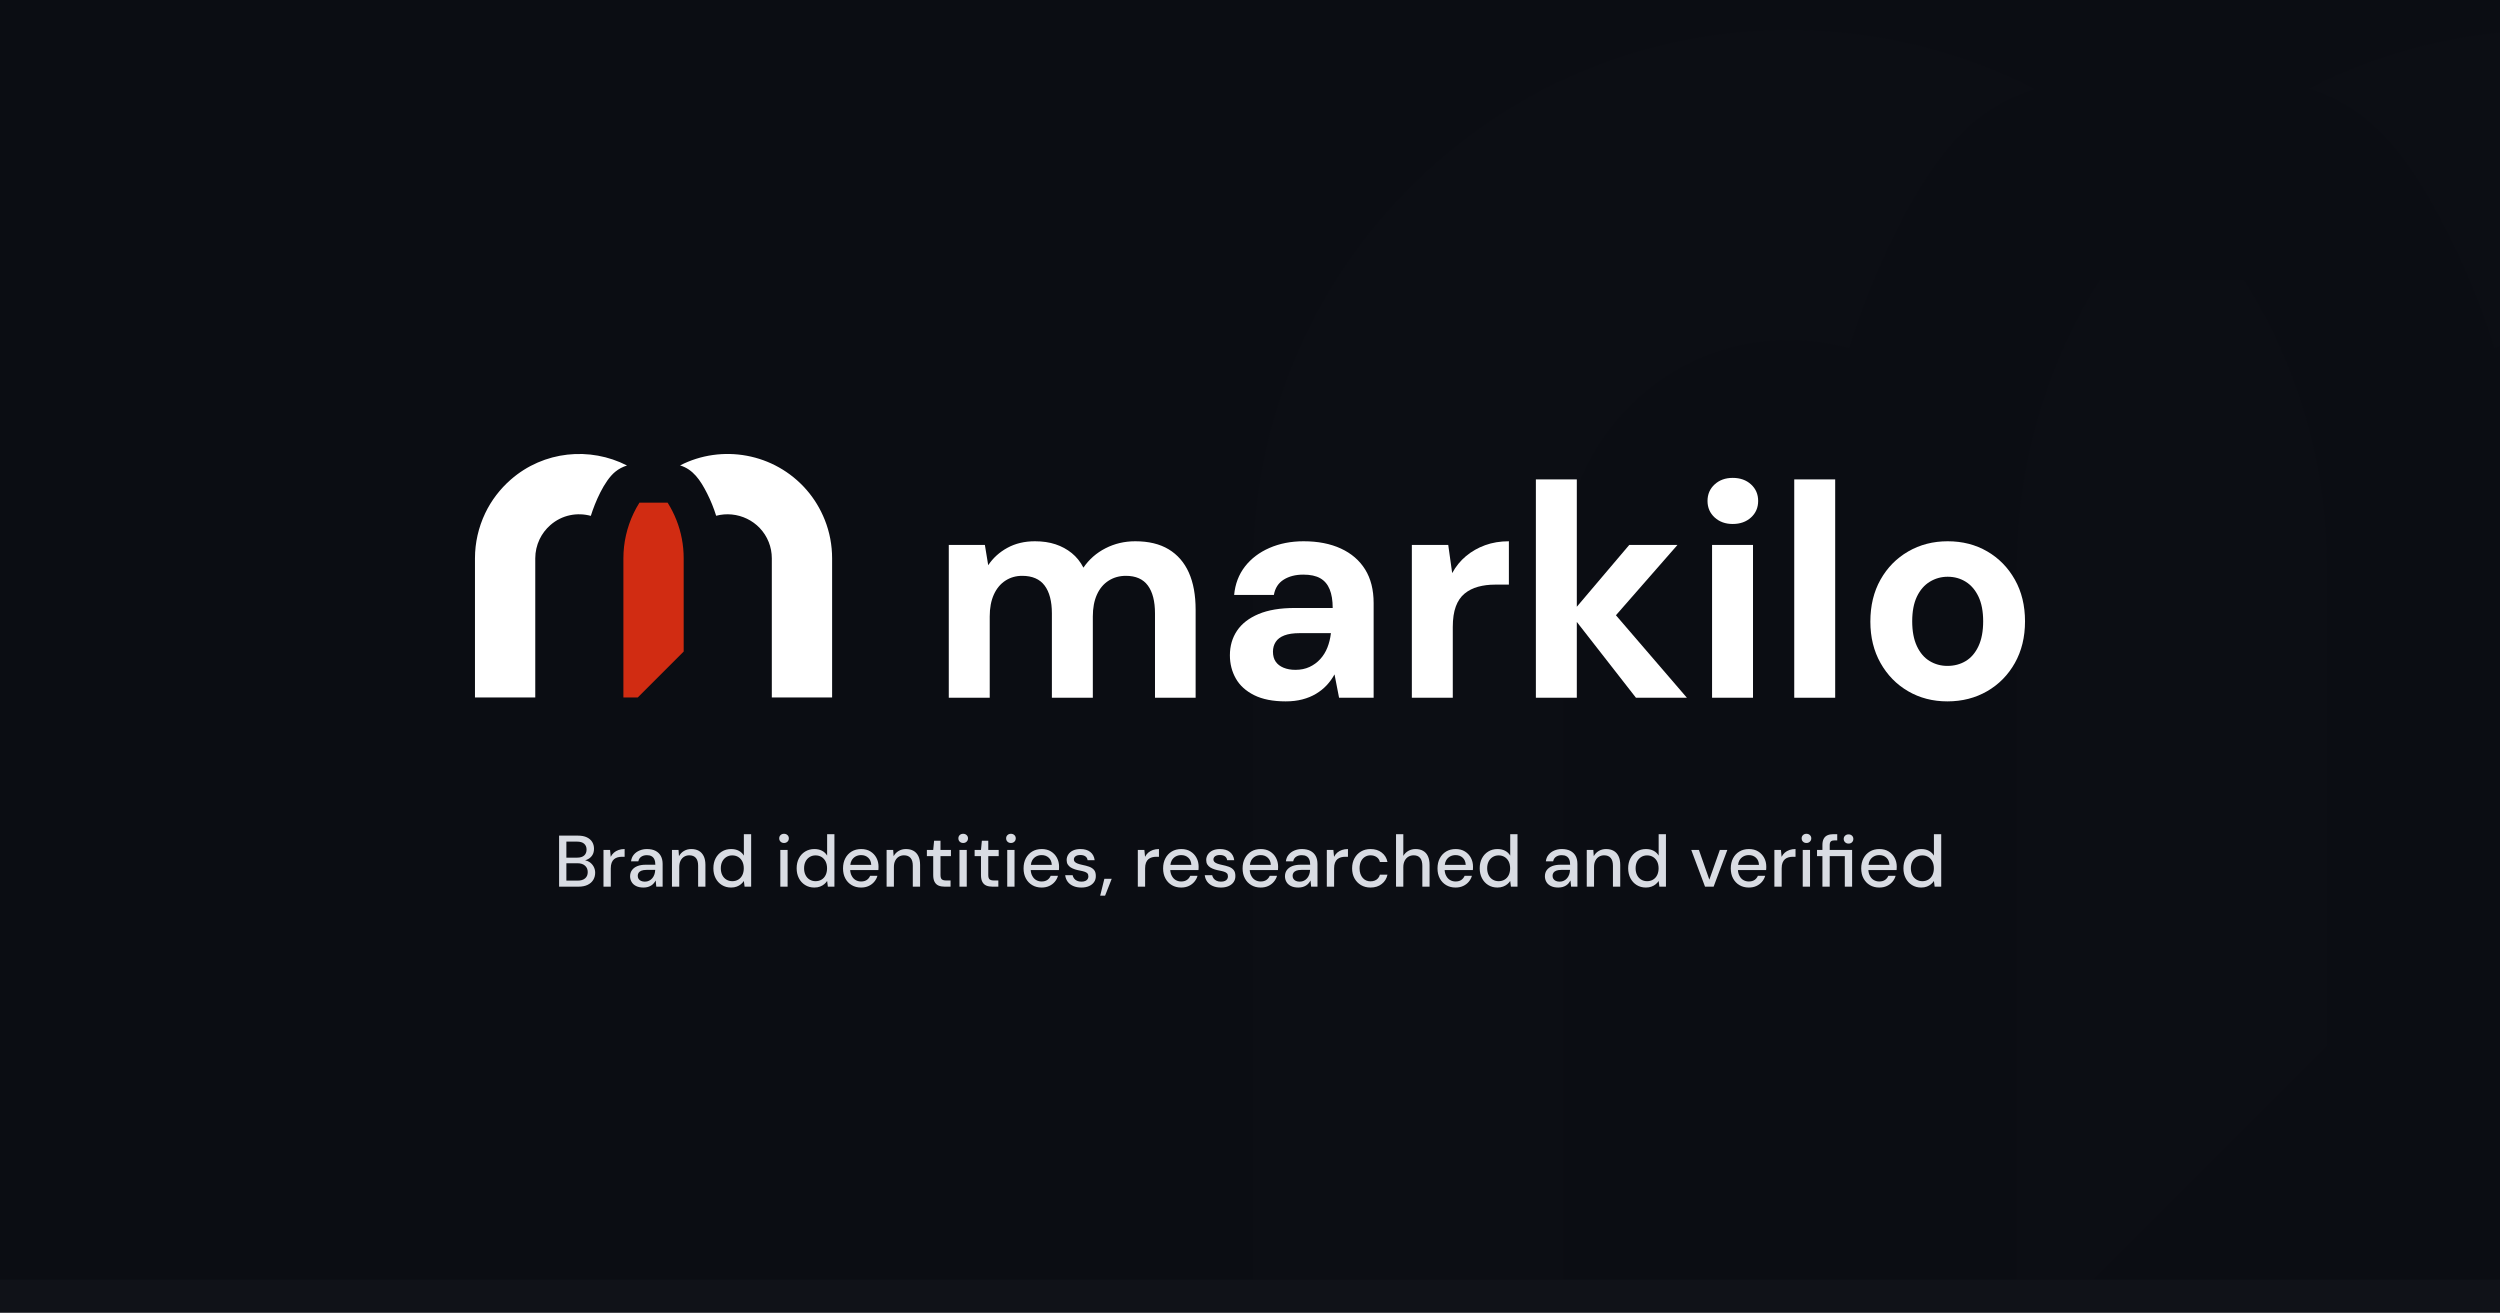
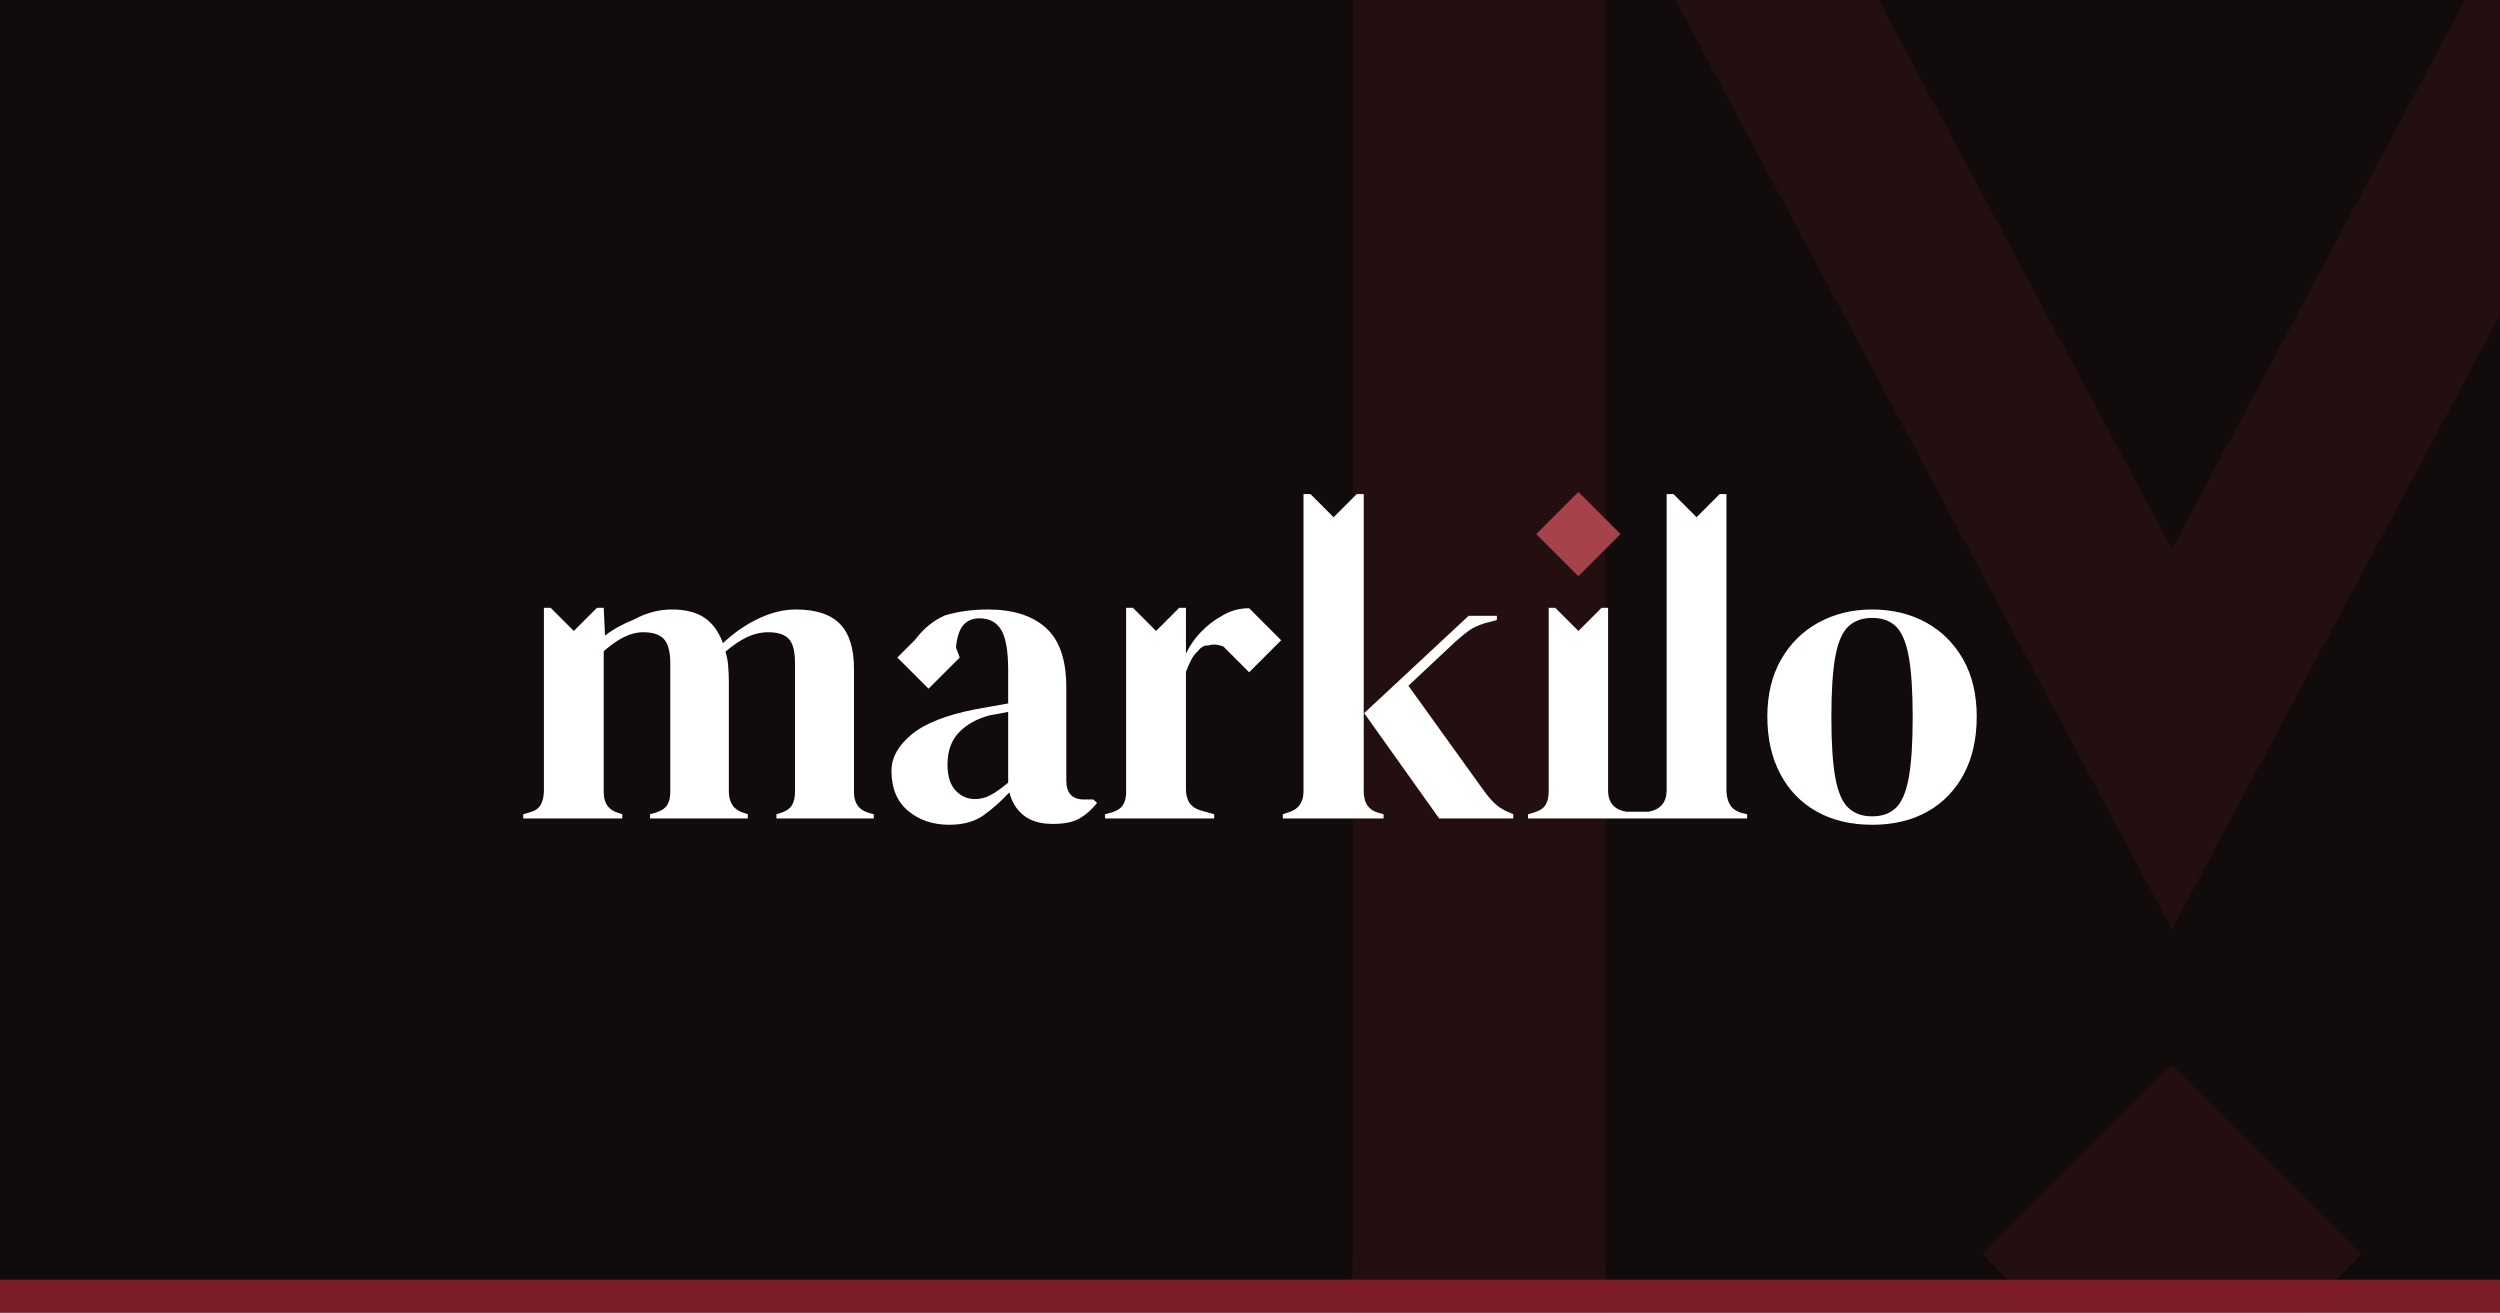
<svg xmlns="http://www.w3.org/2000/svg" width="1200" height="630" viewBox="0 0 1200 630">
  <defs>
    <clipPath id="c">
      <rect width="1200" height="630" />
    </clipPath>
  </defs>
-   <rect width="1200" height="630" fill="#0b0d13" />
+   <rect width="1200" height="630" fill="#120b0b" />
  <g clip-path="url(#c)">
    <g opacity="0.16">
-       <g transform="matrix(1.0256 0 0 1.0256 517.4023 -210.0977)">
-         <path fill="#101218" fill-rule="evenodd" d="M81.92 805.19V470.06c0-37.43 8.45-74.53 24.52-108.34 14.73-30.95 35.89-58.61 61.69-81.16 79.64-69.63 191.14-79.51 279.98-34-10.21 3.17-19.82 8.13-28.31 15.08-26.99 22.1-48.87 74.26-58.85 106.23-32.56-8.86-69.16-2.53-97.41 22.17-10.89 9.53-19.82 21.21-26.04 34.28-6.79 14.27-10.36 29.93-10.36 45.74v335.13zm559.33-490.94c-16.71-33.09-34.19-58.36-65.3-67.92 100.34-51.52 226.87-29.97 304.29 58.59 18.8 21.5 33.62 46.11 44.19 72.62 11.72 29.37 17.65 60.92 17.65 92.52v335.13H796.86V470.06c0-13.34-2.5-26.66-7.45-39.06-20.77-52.06-76.83-76.69-126.59-63.37a348.4 348.4 0 0 0-21.57-53.38" data-layer="arches" />
-         <path fill="#101218" fill-rule="evenodd" d="M478.09 336.01h67.79c8.27 13.15 15.31 27.06 21.08 41.53 11.72 29.37 17.65 60.92 17.65 92.52V694.6L474.02 805.19h-34.63V470.06c0-37.43 8.44-74.53 24.52-108.34 4.21-8.85 8.96-17.43 14.18-25.71" data-layer="overlap" />
+       <g transform="matrix(1.05 0 0 1.05 504.9 -222.6)">
+         <path fill="#7E1D2A" fill-rule="evenodd" d="M253.08 151.99h-9.28l-48.49 48.48-48.48-48.48h-9.28v629.24c0 20.94-1.02 49.09-21.15 61.38-7.36 4.5-15.85 7.04-24.24 8.77v12.38h206.31v-12.38c-8.39-1.73-16.88-4.27-24.24-8.77-20.13-12.29-21.15-40.44-21.15-61.38zM512 463 345.92 151.99h-92.84L512 636.82l258.92-484.83v629.24c0 20.94-1.02 49.09-21.15 61.38-7.36 4.5-15.85 7.04-24.24 8.77v12.38h206.31v-12.38c-8.39-1.73-16.88-4.27-24.24-8.77-20.13-12.29-21.15-40.44-21.15-61.38V151.99h-9.28l-48.48 48.48-48.49-48.48H678.08z" data-layer="M" />
+         <path fill="#7E1D2A" fill-rule="evenodd" d="m512 698.71 86.65 86.65L512 872.01l-86.65-86.65z" data-layer="punch" />
      </g>
    </g>
-     <g transform="matrix(1.0189 0 0 1.0189 228 217.7422)">
-       <g transform="matrix(0.1956 0 0 0.1956 -16.0374 -42.6361)">
-         <path fill="#ffffff" fill-rule="evenodd" d="M81.92 805.19V470.06c0-37.43 8.45-74.53 24.52-108.34 14.73-30.95 35.89-58.61 61.69-81.16 79.64-69.63 191.14-79.51 279.98-34-10.21 3.17-19.82 8.13-28.31 15.08-26.99 22.1-48.87 74.26-58.85 106.23-32.56-8.86-69.16-2.53-97.41 22.17-10.89 9.53-19.82 21.21-26.04 34.28-6.79 14.27-10.36 29.93-10.36 45.74v335.13zm559.33-490.94c-16.71-33.09-34.19-58.36-65.3-67.92 100.34-51.52 226.87-29.97 304.29 58.59 18.8 21.5 33.62 46.11 44.19 72.62 11.72 29.37 17.65 60.92 17.65 92.52v335.13H796.86V470.06c0-13.34-2.5-26.66-7.45-39.06-20.77-52.06-76.83-76.69-126.59-63.37a348.4 348.4 0 0 0-21.57-53.38" data-layer="arches" />
-         <path fill="#d12c12" fill-rule="evenodd" d="M478.09 336.01h67.79c8.27 13.15 15.31 27.06 21.08 41.53 11.72 29.37 17.65 60.92 17.65 92.52V694.6L474.02 805.19h-34.63V470.06c0-37.43 8.44-74.53 24.52-108.34 4.21-8.85 8.96-17.43 14.18-25.71" data-layer="overlap" />
+     <g transform="matrix(2.0222 0 0 2.0222 247.1222 392.8556)">
+       <g fill="#ffffff">
+         <path d="M2 0v-1l1.4-.4q1.9-.5 2.65-1.7t.85-3.2V-50h1.6l5.5 5.5 5.5-5.5h1.6l.3 6.6q2.8-2.2 7.05-3.9 4.25-2.3 8.85-2.3 4.8 0 7.7 1.95t4.4 6.05q3.9-3.7 8.45-5.85t8.85-2.15q7.1 0 10.45 3.4t3.35 10.7v29.3q0 3.9 3.6 4.9l1.1.3v1H62.1v-1l1-.3q1.9-.6 2.65-1.8t.75-3.2v-30.6q0-4.2-1.5-5.75t-4.8-1.55q-2.6 0-5.05 1.15T50-39.6q.5 1.6.65 3.5t.15 4v25.9q.1 3.9 3.6 4.9l.9.3v1H32.1v-1l1.4-.4q1.9-.6 2.65-1.75t.75-3.15v-30.5q0-4-1.45-5.7t-4.95-1.7q-2.3 0-4.6 1.15t-4.8 3.35v33.5q0 3.9 3.5 4.9l.9.3v1Z" data-char="m" />
+         <path d="M103.1 1.5q-5.8 0-9.75-3.3t-3.95-9.5q0-4.7 4.8-8.65t15.1-5.95q1.6-.3 3.6-.65t4.2-.75v-7.9q0-6.8-1.65-9.55t-5.15-2.75q-2.4 0-3.8 1.55t-1.8 5.35l.9 2.4-7.4 7.4-7.4-7.4 4.2-4.2q3-4 7.1-5.8 4.7-1.4 10.2-1.4 8.9 0 13.75 4.35t4.85 14.15V-9q0 4.5 4.2 4.5h2.2l.9.8q-1.9 2.4-4.15 3.7t-6.35 1.3q-4.4 0-6.95-2.05T117.4-6.2q-3 3.2-6.15 5.45T103.1 1.5m6.1-6.1q2 0 3.75-.95t4.15-2.95v-16.8l-2 .4q-1 .2-2.3.4-4.6 1.2-7.35 4.05t-2.75 7.65q0 4.1 1.9 6.15t4.6 2.05" data-char="a" />
+         <path d="M140.1 0v-1l1.5-.4q2-.6 2.75-1.8t.75-3.1V-50h1.6l5.5 5.5 5.5-5.5h1.6v10.9q1.3-2.8 3.55-5.15t5-3.85q2.95-1.8 6.45-1.8l7.6 7.6-7.6 7.6-6.1-6.1q-2-.8-3.6-.25-1.3-.15-2.4 1.25-1 .9-1.65 2.15t-1.25 2.85v27.9q0 4 3.5 5l3.2.9v1Z" data-char="r" />
+         <path d="M182.3 0v-1l1.5-.5q3.4-1.1 3.4-4.9V-77h1.65l5.5 5.5 5.5-5.5h1.65v70.6q0 4 3.3 5l1.4.4v1Zm37.1 0-17.8-25 24.8-23.1h6.7v1l-3 .8q-2.2.7-3.55 1.65T223.3-42l-11.2 10.5L230-6.6q1.6 2.2 3 3.4t3.6 2l.4.2v1Z" data-char="k" />
+         <path d="M240.5 0v-1l1.4-.4q2-.6 2.75-1.8t.75-3.2V-50h1.55l5.5 5.5 5.5-5.5h1.55v43.7q.2 4 4.3 4.7h5.3q4.1-.7 4.3-4.8V-77h1.6l5.5 5.5L286-77h1.6v70.6q.1 2 .9 3.25t2.7 1.85l1.3.3v1Z" data-char="il" />
+         <path d="M322.2 1.5q-7.6 0-13.2-3.15t-8.65-8.95-3.05-13.6 3.25-13.5 8.9-8.8 12.75-3.1 12.7 3.05 8.85 8.75T347-24.2t-3.05 13.65-8.6 8.9T322.2 1.5m0-2q3.5 0 5.6-2t3.05-7.1.95-14.4q0-9.4-.95-14.5t-3.05-7.1-5.6-2-5.65 2-3.1 7.1-.95 14.5q0 9.3.95 14.4t3.1 7.1 5.65 2" data-char="o" />
      </g>
-       <g transform="matrix(1.4286 0 0 1.4286 213.7687 115)">
-         <g fill="#ffffff">
-           <path d="M6.6 0v-50.4h11.9l1.1 6.7q2.4-3.6 6.35-5.75T35-51.6q3.8 0 6.8 1t5.35 2.9T51-42.9q2.8-4.1 7.3-6.4t9.8-2.3q6.6 0 11 2.65t6.65 7.65T88-29V0H74.6v-27.8q0-6-2.35-9.2T65-40.2q-3.2 0-5.7 1.6T55.45-34t-1.35 7.2V0H40.6v-27.8q0-6-2.4-9.2t-7.4-3.2q-3.1 0-5.55 1.6t-3.8 4.6-1.35 7.2V0Z" data-char="m" />
-           <path d="M117.7 1.2q-6.3 0-10.4-2.05t-6.05-5.5T99.3-14q0-4.6 2.35-8.1t7.1-5.5 11.95-2h12.5q0-3.7-1-6.15t-3.1-3.65-5.6-1.2q-3.8 0-6.45 1.65t-3.25 5.05h-13.1q.5-5.4 3.55-9.35t8.1-6.15 11.25-2.2q7.1 0 12.3 2.4t8 6.9 2.8 11.1V0h-11.4l-1.5-7.7q-1.1 2-2.6 3.6t-3.5 2.8-4.5 1.85-5.5.65m3.2-10.4q2.6 0 4.65-.95t3.55-2.6 2.35-3.8 1.15-4.65v-.1h-10.3q-3.1 0-5.05.75t-2.85 2.15-.9 3.2q0 2 .9 3.3t2.6 2 3.9.7" data-char="a" />
-           <path d="M159.3 0v-50.4h12l1.3 9.3q1.8-3.3 4.55-5.6t6.3-3.6 7.85-1.3v14.3h-4.6q-3 0-5.55.7t-4.45 2.25-2.9 4.25-1 6.8V0Z" data-char="r" />
-           <path d="m233.2 0-19.5-25V0h-13.5v-72h13.5v42L231-50.4h15.9l-20.3 23.2L250 0Z" data-char="k" />
-           <path d="M258.3 0v-50.4h13.5V0Zm6.8-57.3q-3.6 0-5.95-2.15t-2.35-5.45 2.35-5.45 5.95-2.15q3.7 0 6.05 2.15t2.35 5.45-2.35 5.45-6.05 2.15" data-char="i" />
-           <path d="M285.4 0v-72h13.5V0Z" data-char="l" />
-           <path d="M335.9 1.2q-7.2 0-12.95-3.35t-9.1-9.3-3.35-13.65q0-7.9 3.35-13.85t9.15-9.3 13-3.35q7.3 0 13.05 3.35t9.1 9.3 3.35 13.75-3.35 13.75-9.15 9.3-13.1 3.35m0-11.7q3.4 0 6.05-1.6t4.2-4.9 1.55-8.2-1.55-8.15-4.2-4.9T336-39.9q-3.2 0-5.9 1.65t-4.25 4.9-1.55 8.15 1.55 8.2 4.2 4.9 5.85 1.6" data-char="o" />
-         </g>
-       </g>
+       <path fill="#a6434a" d="m252.45-77.5 10 10-10 10-10-10Z" data-char="i-dot" />
    </g>
-     <path transform="translate(265.8025 425.6)" fill="#d9dce3" d="M2.56 0L2.56 -24.5L11.62 -24.5Q14.18 -24.5 15.89 -23.68Q17.61 -22.85 18.46 -21.44Q19.32 -20.02 19.32 -18.24Q19.32 -16.38 18.52 -15.12Q17.71 -13.86 16.42 -13.2Q15.75 -12.84 15.05 -12.64Q16.1 -12.46 17.01 -11.9Q18.34 -11.06 19.11 -9.69Q19.88 -8.33 19.88 -6.68Q19.88 -4.8 18.97 -3.27Q18.06 -1.75 16.28 -0.88Q14.49 0 11.9 0ZM6.06 -2.9L11.45 -2.9Q13.76 -2.9 15.03 -3.97Q16.31 -5.04 16.31 -7Q16.31 -8.93 15 -10.08Q13.69 -11.24 11.38 -11.24L6.06 -11.24ZM6.06 -13.93L11.24 -13.93Q13.44 -13.93 14.6 -14.96Q15.75 -15.99 15.75 -17.82Q15.75 -19.57 14.6 -20.6Q13.44 -21.63 11.13 -21.63L6.06 -21.63ZM23.87 0L23.87 -17.64L27.02 -17.64L27.34 -14.32Q27.93 -15.5 28.88 -16.33Q29.82 -17.15 31.1 -17.6Q32.38 -18.06 34.02 -18.06L34.02 -14.35L32.76 -14.35Q31.68 -14.35 30.7 -14.09Q29.72 -13.82 28.96 -13.2Q28.21 -12.57 27.79 -11.48Q27.37 -10.4 27.37 -8.78L27.37 0ZM43.09 0.42Q40.92 0.42 39.48 -0.32Q38.05 -1.05 37.35 -2.29Q36.64 -3.53 36.64 -4.97Q36.64 -6.72 37.56 -7.96Q38.47 -9.2 40.14 -9.87Q41.83 -10.53 44.17 -10.53L48.76 -10.53Q48.76 -12.07 48.3 -13.09Q47.85 -14.11 46.95 -14.61Q46.06 -15.12 44.7 -15.12Q43.12 -15.12 42 -14.37Q40.88 -13.62 40.6 -12.15L37.1 -12.15Q37.31 -14 38.38 -15.31Q39.45 -16.62 41.13 -17.34Q42.81 -18.06 44.7 -18.06Q47.18 -18.06 48.86 -17.19Q50.54 -16.31 51.4 -14.72Q52.26 -13.13 52.26 -10.92L52.26 0L49.21 0L48.93 -2.97Q48.55 -2.28 48.02 -1.65Q47.5 -1.02 46.78 -0.56Q46.06 -0.11 45.13 0.16Q44.21 0.42 43.09 0.42ZM43.75 -2.41Q44.87 -2.41 45.78 -2.87Q46.69 -3.32 47.34 -4.11Q47.99 -4.9 48.32 -5.9Q48.65 -6.89 48.69 -7.95L48.69 -8.05L44.52 -8.05Q43.02 -8.05 42.09 -7.68Q41.16 -7.31 40.74 -6.68Q40.32 -6.06 40.32 -5.22Q40.32 -4.34 40.72 -3.73Q41.13 -3.11 41.9 -2.76Q42.67 -2.41 43.75 -2.41ZM56.74 0L56.74 -17.64L59.89 -17.64L60.1 -14.63Q60.94 -16.21 62.48 -17.13Q64.02 -18.06 66.01 -18.06Q68.11 -18.06 69.62 -17.22Q71.12 -16.38 71.96 -14.68Q72.8 -12.99 72.8 -10.43L72.8 0L69.3 0L69.3 -10.08Q69.3 -12.53 68.22 -13.79Q67.13 -15.05 65.07 -15.05Q63.7 -15.05 62.62 -14.4Q61.53 -13.75 60.88 -12.49Q60.24 -11.24 60.24 -9.42L60.24 0ZM85.12 0.42Q82.6 0.42 80.68 -0.79Q78.75 -1.99 77.68 -4.08Q76.62 -6.16 76.62 -8.82Q76.62 -11.51 77.68 -13.58Q78.75 -15.65 80.69 -16.85Q82.64 -18.06 85.16 -18.06Q87.22 -18.06 88.8 -17.24Q90.37 -16.42 91.25 -14.91L91.25 -25.2L94.75 -25.2L94.75 0L91.6 0L91.25 -2.73Q90.72 -1.93 89.88 -1.21Q89.04 -0.49 87.85 -0.04Q86.66 0.42 85.12 0.42ZM85.68 -2.63Q87.33 -2.63 88.59 -3.4Q89.85 -4.16 90.53 -5.56Q91.21 -6.97 91.21 -8.82Q91.21 -10.67 90.53 -12.06Q89.85 -13.44 88.59 -14.23Q87.33 -15.01 85.68 -15.01Q84.11 -15.01 82.85 -14.23Q81.59 -13.44 80.89 -12.06Q80.19 -10.67 80.19 -8.82Q80.19 -6.97 80.89 -5.56Q81.59 -4.16 82.85 -3.4Q84.11 -2.63 85.68 -2.63ZM108.75 0L108.75 -17.64L112.25 -17.64L112.25 0ZM110.53 -20.97Q109.52 -20.97 108.87 -21.6Q108.22 -22.22 108.22 -23.2Q108.22 -24.15 108.87 -24.76Q109.52 -25.38 110.53 -25.38Q111.51 -25.38 112.18 -24.76Q112.84 -24.15 112.84 -23.2Q112.84 -22.22 112.18 -21.6Q111.51 -20.97 110.53 -20.97ZM125.09 0.42Q122.57 0.42 120.65 -0.79Q118.72 -1.99 117.65 -4.08Q116.59 -6.16 116.59 -8.82Q116.59 -11.51 117.65 -13.58Q118.72 -15.65 120.66 -16.85Q122.61 -18.06 125.13 -18.06Q127.19 -18.06 128.77 -17.24Q130.34 -16.42 131.22 -14.91L131.22 -25.2L134.72 -25.2L134.72 0L131.57 0L131.22 -2.73Q130.69 -1.93 129.85 -1.21Q129.01 -0.49 127.82 -0.04Q126.63 0.42 125.09 0.42ZM125.65 -2.63Q127.3 -2.63 128.56 -3.4Q129.82 -4.16 130.5 -5.56Q131.18 -6.97 131.18 -8.82Q131.18 -10.67 130.5 -12.06Q129.82 -13.44 128.56 -14.23Q127.3 -15.01 125.65 -15.01Q124.08 -15.01 122.82 -14.23Q121.56 -13.44 120.86 -12.06Q120.16 -10.67 120.16 -8.82Q120.16 -6.97 120.86 -5.56Q121.56 -4.16 122.82 -3.4Q124.08 -2.63 125.65 -2.63ZM147.49 0.42Q144.97 0.42 143.01 -0.74Q141.05 -1.89 139.95 -3.96Q138.85 -6.02 138.85 -8.75Q138.85 -11.55 139.95 -13.63Q141.05 -15.72 143.01 -16.89Q144.97 -18.06 147.56 -18.06Q150.15 -18.06 152.01 -16.9Q153.86 -15.75 154.88 -13.84Q155.89 -11.93 155.89 -9.63Q155.89 -9.27 155.87 -8.87Q155.85 -8.47 155.82 -7.98L142.28 -7.98Q142.38 -6.37 143.01 -5.22Q143.71 -3.85 144.9 -3.17Q146.09 -2.49 147.49 -2.49Q149.17 -2.49 150.26 -3.22Q151.34 -3.96 151.87 -5.22L155.37 -5.22Q154.91 -3.61 153.82 -2.33Q152.74 -1.05 151.15 -0.32Q149.56 0.42 147.49 0.42ZM142.35 -10.47L152.39 -10.47Q152.29 -12.67 150.92 -13.91Q149.56 -15.15 147.53 -15.15Q146.09 -15.15 144.9 -14.51Q143.71 -13.86 143.01 -12.64Q142.48 -11.73 142.35 -10.47ZM159.77 0L159.77 -17.64L162.92 -17.64L163.14 -14.63Q163.98 -16.21 165.52 -17.13Q167.05 -18.06 169.05 -18.06Q171.15 -18.06 172.65 -17.22Q174.16 -16.38 175 -14.68Q175.84 -12.99 175.84 -10.43L175.84 0L172.34 0L172.34 -10.08Q172.34 -12.53 171.26 -13.79Q170.17 -15.05 168.11 -15.05Q166.74 -15.05 165.65 -14.4Q164.57 -13.75 163.92 -12.49Q163.27 -11.24 163.27 -9.42L163.27 0ZM187.6 0Q185.92 0 184.7 -0.52Q183.47 -1.05 182.81 -2.28Q182.14 -3.5 182.14 -5.6L182.14 -14.66L179.1 -14.66L179.1 -17.64L182.14 -17.64L182.56 -22.05L185.64 -22.05L185.64 -17.64L190.65 -17.64L190.65 -14.66L185.64 -14.66L185.64 -5.56Q185.64 -4.06 186.27 -3.52Q186.9 -2.97 188.44 -2.97L190.47 -2.97L190.47 0ZM194.74 0L194.74 -17.64L198.24 -17.64L198.24 0ZM196.53 -20.97Q195.51 -20.97 194.86 -21.6Q194.22 -22.22 194.22 -23.2Q194.22 -24.15 194.86 -24.76Q195.51 -25.38 196.53 -25.38Q197.51 -25.38 198.17 -24.76Q198.84 -24.15 198.84 -23.2Q198.84 -22.22 198.17 -21.6Q197.51 -20.97 196.53 -20.97ZM210.53 0Q208.85 0 207.62 -0.52Q206.4 -1.05 205.73 -2.28Q205.07 -3.5 205.07 -5.6L205.07 -14.66L202.02 -14.66L202.02 -17.64L205.07 -17.64L205.49 -22.05L208.57 -22.05L208.57 -17.64L213.57 -17.64L213.57 -14.66L208.57 -14.66L208.57 -5.56Q208.57 -4.06 209.2 -3.52Q209.83 -2.97 211.37 -2.97L213.4 -2.97L213.4 0ZM217.67 0L217.67 -17.64L221.17 -17.64L221.17 0ZM219.45 -20.97Q218.44 -20.97 217.79 -21.6Q217.14 -22.22 217.14 -23.2Q217.14 -24.15 217.79 -24.76Q218.44 -25.38 219.45 -25.38Q220.43 -25.38 221.1 -24.76Q221.76 -24.15 221.76 -23.2Q221.76 -22.22 221.1 -21.6Q220.43 -20.97 219.45 -20.97ZM234.15 0.42Q231.63 0.42 229.67 -0.74Q227.71 -1.89 226.61 -3.96Q225.51 -6.02 225.51 -8.75Q225.51 -11.55 226.61 -13.63Q227.71 -15.72 229.67 -16.89Q231.63 -18.06 234.22 -18.06Q236.81 -18.06 238.67 -16.9Q240.52 -15.75 241.54 -13.84Q242.55 -11.93 242.55 -9.63Q242.55 -9.27 242.53 -8.87Q242.52 -8.47 242.48 -7.98L228.94 -7.98Q229.04 -6.37 229.67 -5.22Q230.37 -3.85 231.56 -3.17Q232.75 -2.49 234.15 -2.49Q235.83 -2.49 236.92 -3.22Q238 -3.96 238.53 -5.22L242.03 -5.22Q241.57 -3.61 240.49 -2.33Q239.4 -1.05 237.81 -0.32Q236.22 0.42 234.15 0.42ZM229.01 -10.47L239.05 -10.47Q238.95 -12.67 237.58 -13.91Q236.22 -15.15 234.19 -15.15Q232.75 -15.15 231.56 -14.51Q230.37 -13.86 229.67 -12.64Q229.15 -11.73 229.01 -10.47ZM253.26 0.42Q251.02 0.42 249.34 -0.32Q247.66 -1.05 246.68 -2.38Q245.7 -3.71 245.49 -5.49L249.06 -5.49Q249.24 -4.65 249.74 -3.96Q250.25 -3.26 251.14 -2.84Q252.04 -2.41 253.26 -2.41Q254.42 -2.41 255.17 -2.75Q255.92 -3.08 256.27 -3.66Q256.62 -4.24 256.62 -4.9Q256.62 -5.88 256.15 -6.39Q255.68 -6.89 254.75 -7.19Q253.82 -7.49 252.53 -7.73Q251.3 -7.95 250.16 -8.31Q249.03 -8.68 248.13 -9.24Q247.24 -9.8 246.72 -10.66Q246.19 -11.51 246.19 -12.77Q246.19 -14.28 247 -15.49Q247.8 -16.69 249.29 -17.38Q250.78 -18.06 252.81 -18.06Q255.75 -18.06 257.53 -16.66Q259.32 -15.26 259.63 -12.71L256.24 -12.71Q256.1 -13.9 255.19 -14.54Q254.28 -15.19 252.77 -15.19Q251.27 -15.19 250.46 -14.59Q249.66 -14 249.66 -13.02Q249.66 -12.39 250.11 -11.9Q250.57 -11.41 251.46 -11.08Q252.35 -10.74 253.65 -10.47Q255.5 -10.11 256.97 -9.59Q258.44 -9.07 259.32 -8.05Q260.19 -7.04 260.19 -5.14Q260.23 -3.5 259.37 -2.24Q258.51 -0.98 256.95 -0.28Q255.4 0.42 253.26 0.42ZM262.29 4.31L264.29 -3.78L267.82 -3.78L264.64 4.31ZM280.35 0L280.35 -17.64L283.5 -17.64L283.82 -14.32Q284.41 -15.5 285.35 -16.33Q286.3 -17.15 287.58 -17.6Q288.85 -18.06 290.5 -18.06L290.5 -14.35L289.24 -14.35Q288.15 -14.35 287.17 -14.09Q286.2 -13.82 285.44 -13.2Q284.69 -12.57 284.27 -11.48Q283.85 -10.4 283.85 -8.78L283.85 0ZM301.14 0.42Q298.62 0.42 296.66 -0.74Q294.7 -1.89 293.6 -3.96Q292.49 -6.02 292.49 -8.75Q292.49 -11.55 293.6 -13.63Q294.7 -15.72 296.66 -16.89Q298.62 -18.06 301.21 -18.06Q303.8 -18.06 305.65 -16.9Q307.51 -15.75 308.52 -13.84Q309.54 -11.93 309.54 -9.63Q309.54 -9.27 309.52 -8.87Q309.51 -8.47 309.47 -7.98L295.92 -7.98Q296.03 -6.37 296.66 -5.22Q297.36 -3.85 298.55 -3.17Q299.74 -2.49 301.14 -2.49Q302.82 -2.49 303.9 -3.22Q304.99 -3.96 305.52 -5.22L309.02 -5.22Q308.56 -3.61 307.47 -2.33Q306.39 -1.05 304.8 -0.32Q303.21 0.42 301.14 0.42ZM295.99 -10.47L306.04 -10.47Q305.93 -12.67 304.57 -13.91Q303.21 -15.15 301.17 -15.15Q299.74 -15.15 298.55 -14.51Q297.36 -13.86 296.66 -12.64Q296.14 -11.73 295.99 -10.47ZM320.25 0.42Q318.01 0.42 316.33 -0.32Q314.65 -1.05 313.67 -2.38Q312.69 -3.71 312.48 -5.49L316.05 -5.49Q316.22 -4.65 316.73 -3.96Q317.24 -3.26 318.13 -2.84Q319.02 -2.41 320.25 -2.41Q321.4 -2.41 322.16 -2.75Q322.91 -3.08 323.26 -3.66Q323.61 -4.24 323.61 -4.9Q323.61 -5.88 323.14 -6.39Q322.66 -6.89 321.74 -7.19Q320.81 -7.49 319.52 -7.73Q318.29 -7.95 317.15 -8.31Q316.02 -8.68 315.12 -9.24Q314.23 -9.8 313.71 -10.66Q313.18 -11.51 313.18 -12.77Q313.18 -14.28 313.98 -15.49Q314.79 -16.69 316.28 -17.38Q317.77 -18.06 319.79 -18.06Q322.73 -18.06 324.52 -16.66Q326.3 -15.26 326.62 -12.71L323.22 -12.71Q323.08 -13.9 322.17 -14.54Q321.27 -15.19 319.76 -15.19Q318.25 -15.19 317.45 -14.59Q316.65 -14 316.65 -13.02Q316.65 -12.39 317.1 -11.9Q317.55 -11.41 318.45 -11.08Q319.34 -10.74 320.63 -10.47Q322.49 -10.11 323.96 -9.59Q325.43 -9.07 326.3 -8.05Q327.18 -7.04 327.18 -5.14Q327.21 -3.5 326.36 -2.24Q325.5 -0.98 323.94 -0.28Q322.38 0.42 320.25 0.42ZM339.29 0.42Q336.77 0.42 334.81 -0.74Q332.85 -1.89 331.75 -3.96Q330.64 -6.02 330.64 -8.75Q330.64 -11.55 331.75 -13.63Q332.85 -15.72 334.81 -16.89Q336.77 -18.06 339.36 -18.06Q341.95 -18.06 343.8 -16.9Q345.66 -15.75 346.67 -13.84Q347.69 -11.93 347.69 -9.63Q347.69 -9.27 347.67 -8.87Q347.66 -8.47 347.62 -7.98L334.07 -7.98Q334.18 -6.37 334.81 -5.22Q335.51 -3.85 336.7 -3.17Q337.89 -2.49 339.29 -2.49Q340.97 -2.49 342.05 -3.22Q343.14 -3.96 343.67 -5.22L347.17 -5.22Q346.71 -3.61 345.62 -2.33Q344.54 -1.05 342.95 -0.32Q341.35 0.42 339.29 0.42ZM334.14 -10.47L344.19 -10.47Q344.08 -12.67 342.72 -13.91Q341.35 -15.15 339.32 -15.15Q337.89 -15.15 336.7 -14.51Q335.51 -13.86 334.81 -12.64Q334.29 -11.73 334.14 -10.47ZM357.42 0.42Q355.25 0.42 353.81 -0.32Q352.38 -1.05 351.68 -2.29Q350.98 -3.53 350.98 -4.97Q350.98 -6.72 351.89 -7.96Q352.8 -9.2 354.48 -9.87Q356.16 -10.53 358.5 -10.53L363.09 -10.53Q363.09 -12.07 362.63 -13.09Q362.18 -14.11 361.29 -14.61Q360.39 -15.12 359.03 -15.12Q357.45 -15.12 356.33 -14.37Q355.21 -13.62 354.93 -12.15L351.43 -12.15Q351.64 -14 352.71 -15.31Q353.78 -16.62 355.46 -17.34Q357.14 -18.06 359.03 -18.06Q361.51 -18.06 363.19 -17.19Q364.87 -16.31 365.73 -14.72Q366.59 -13.13 366.59 -10.92L366.59 0L363.54 0L363.26 -2.97Q362.88 -2.28 362.35 -1.65Q361.83 -1.02 361.11 -0.56Q360.39 -0.11 359.47 0.16Q358.54 0.42 357.42 0.42ZM358.08 -2.41Q359.2 -2.41 360.11 -2.87Q361.02 -3.32 361.67 -4.11Q362.32 -4.9 362.65 -5.9Q362.98 -6.89 363.02 -7.95L363.02 -8.05L358.85 -8.05Q357.35 -8.05 356.42 -7.68Q355.49 -7.31 355.07 -6.68Q354.65 -6.06 354.65 -5.22Q354.65 -4.34 355.06 -3.73Q355.46 -3.11 356.23 -2.76Q357 -2.41 358.08 -2.41ZM371.07 0L371.07 -17.64L374.22 -17.64L374.54 -14.32Q375.13 -15.5 376.07 -16.33Q377.02 -17.15 378.3 -17.6Q379.57 -18.06 381.22 -18.06L381.22 -14.35L379.96 -14.35Q378.87 -14.35 377.89 -14.09Q376.92 -13.82 376.16 -13.2Q375.41 -12.57 374.99 -11.48Q374.57 -10.4 374.57 -8.78L374.57 0ZM392.04 0.42Q389.48 0.42 387.48 -0.75Q385.49 -1.93 384.35 -3.99Q383.21 -6.06 383.21 -8.78Q383.21 -11.55 384.35 -13.63Q385.49 -15.72 387.48 -16.89Q389.48 -18.06 392.04 -18.06Q395.25 -18.06 397.42 -16.38Q399.6 -14.7 400.19 -11.83L396.55 -11.83Q396.2 -13.37 394.96 -14.21Q393.71 -15.05 392 -15.05Q390.6 -15.05 389.41 -14.33Q388.22 -13.62 387.5 -12.23Q386.79 -10.85 386.79 -8.82Q386.79 -7.31 387.2 -6.14Q387.62 -4.97 388.34 -4.16Q389.06 -3.36 390 -2.96Q390.95 -2.56 392 -2.56Q393.16 -2.56 394.08 -2.92Q395.01 -3.29 395.66 -4.03Q396.3 -4.76 396.55 -5.77L400.19 -5.77Q399.6 -2.97 397.42 -1.28Q395.25 0.42 392.04 0.42ZM404.29 0L404.29 -25.2L407.79 -25.2L407.79 -14.77Q408.66 -16.31 410.22 -17.19Q411.78 -18.06 413.67 -18.06Q415.77 -18.06 417.27 -17.2Q418.78 -16.35 419.58 -14.65Q420.39 -12.95 420.39 -10.4L420.39 0L416.92 0L416.92 -10.01Q416.92 -12.49 415.87 -13.77Q414.82 -15.05 412.76 -15.05Q411.35 -15.05 410.23 -14.39Q409.11 -13.72 408.45 -12.44Q407.79 -11.16 407.79 -9.35L407.79 0ZM432.85 0.42Q430.32 0.42 428.36 -0.74Q426.41 -1.89 425.3 -3.96Q424.2 -6.02 424.2 -8.75Q424.2 -11.55 425.3 -13.63Q426.41 -15.72 428.36 -16.89Q430.32 -18.06 432.92 -18.06Q435.5 -18.06 437.36 -16.9Q439.22 -15.75 440.23 -13.84Q441.24 -11.93 441.24 -9.63Q441.24 -9.27 441.23 -8.87Q441.21 -8.47 441.17 -7.98L427.63 -7.98Q427.73 -6.37 428.36 -5.22Q429.06 -3.85 430.25 -3.17Q431.44 -2.49 432.85 -2.49Q434.53 -2.49 435.61 -3.22Q436.69 -3.96 437.22 -5.22L440.72 -5.22Q440.27 -3.61 439.18 -2.33Q438.1 -1.05 436.5 -0.32Q434.91 0.42 432.85 0.42ZM427.7 -10.47L437.74 -10.47Q437.64 -12.67 436.28 -13.91Q434.91 -15.15 432.88 -15.15Q431.44 -15.15 430.25 -14.51Q429.06 -13.86 428.36 -12.64Q427.84 -11.73 427.7 -10.47ZM452.97 0.42Q450.45 0.42 448.52 -0.79Q446.6 -1.99 445.53 -4.08Q444.46 -6.16 444.46 -8.82Q444.46 -11.51 445.53 -13.58Q446.6 -15.65 448.54 -16.85Q450.48 -18.06 453 -18.06Q455.07 -18.06 456.64 -17.24Q458.22 -16.42 459.1 -14.91L459.1 -25.2L462.6 -25.2L462.6 0L459.44 0L459.1 -2.73Q458.57 -1.93 457.73 -1.21Q456.89 -0.49 455.7 -0.04Q454.51 0.42 452.97 0.42ZM453.53 -2.63Q455.17 -2.63 456.43 -3.4Q457.69 -4.16 458.38 -5.56Q459.06 -6.97 459.06 -8.82Q459.06 -10.67 458.38 -12.06Q457.69 -13.44 456.43 -14.23Q455.17 -15.01 453.53 -15.01Q451.95 -15.01 450.69 -14.23Q449.43 -13.44 448.73 -12.06Q448.04 -10.67 448.04 -8.82Q448.04 -6.97 448.73 -5.56Q449.43 -4.16 450.69 -3.4Q451.95 -2.63 453.53 -2.63ZM482.19 0.42Q480.02 0.42 478.59 -0.32Q477.15 -1.05 476.45 -2.29Q475.75 -3.53 475.75 -4.97Q475.75 -6.72 476.66 -7.96Q477.57 -9.2 479.25 -9.87Q480.93 -10.53 483.28 -10.53L487.86 -10.53Q487.86 -12.07 487.41 -13.09Q486.95 -14.11 486.06 -14.61Q485.17 -15.12 483.8 -15.12Q482.23 -15.12 481.11 -14.37Q479.99 -13.62 479.71 -12.15L476.21 -12.15Q476.42 -14 477.49 -15.31Q478.55 -16.62 480.23 -17.34Q481.91 -18.06 483.8 -18.06Q486.29 -18.06 487.97 -17.19Q489.65 -16.31 490.51 -14.72Q491.36 -13.13 491.36 -10.92L491.36 0L488.32 0L488.04 -2.97Q487.65 -2.28 487.13 -1.65Q486.6 -1.02 485.89 -0.56Q485.17 -0.11 484.24 0.16Q483.31 0.42 482.19 0.42ZM482.86 -2.41Q483.98 -2.41 484.89 -2.87Q485.8 -3.32 486.45 -4.11Q487.09 -4.9 487.43 -5.9Q487.76 -6.89 487.79 -7.95L487.79 -8.05L483.63 -8.05Q482.12 -8.05 481.2 -7.68Q480.27 -7.31 479.85 -6.68Q479.43 -6.06 479.43 -5.22Q479.43 -4.34 479.83 -3.73Q480.23 -3.11 481 -2.76Q481.77 -2.41 482.86 -2.41ZM495.84 0L495.84 -17.64L498.99 -17.64L499.2 -14.63Q500.04 -16.21 501.58 -17.13Q503.12 -18.06 505.12 -18.06Q507.22 -18.06 508.72 -17.22Q510.23 -16.38 511.07 -14.68Q511.91 -12.99 511.91 -10.43L511.91 0L508.41 0L508.41 -10.08Q508.41 -12.53 507.32 -13.79Q506.24 -15.05 504.17 -15.05Q502.81 -15.05 501.72 -14.4Q500.64 -13.75 499.99 -12.49Q499.34 -11.24 499.34 -9.42L499.34 0ZM524.23 0.42Q521.71 0.42 519.78 -0.79Q517.86 -1.99 516.79 -4.08Q515.72 -6.16 515.72 -8.82Q515.72 -11.51 516.79 -13.58Q517.86 -15.65 519.8 -16.85Q521.74 -18.06 524.26 -18.06Q526.33 -18.06 527.9 -17.24Q529.48 -16.42 530.35 -14.91L530.35 -25.2L533.85 -25.2L533.85 0L530.7 0L530.35 -2.73Q529.83 -1.93 528.99 -1.21Q528.15 -0.49 526.96 -0.04Q525.77 0.42 524.23 0.42ZM524.79 -2.63Q526.43 -2.63 527.69 -3.4Q528.95 -4.16 529.64 -5.56Q530.32 -6.97 530.32 -8.82Q530.32 -10.67 529.64 -12.06Q528.95 -13.44 527.69 -14.23Q526.43 -15.01 524.79 -15.01Q523.21 -15.01 521.95 -14.23Q520.69 -13.44 519.99 -12.06Q519.29 -10.67 519.29 -8.82Q519.29 -6.97 519.99 -5.56Q520.69 -4.16 521.95 -3.4Q523.21 -2.63 524.79 -2.63ZM552.61 0L546 -17.64L549.67 -17.64L554.68 -3.36L559.72 -17.64L563.32 -17.64L556.74 0ZM573.61 0.42Q571.09 0.42 569.13 -0.74Q567.17 -1.89 566.07 -3.96Q564.97 -6.02 564.97 -8.75Q564.97 -11.55 566.07 -13.63Q567.17 -15.72 569.13 -16.89Q571.09 -18.06 573.68 -18.06Q576.27 -18.06 578.13 -16.9Q579.98 -15.75 581 -13.84Q582.01 -11.93 582.01 -9.63Q582.01 -9.27 582 -8.87Q581.98 -8.47 581.94 -7.98L568.4 -7.98Q568.5 -6.37 569.13 -5.22Q569.83 -3.85 571.02 -3.17Q572.21 -2.49 573.61 -2.49Q575.29 -2.49 576.38 -3.22Q577.46 -3.96 577.99 -5.22L581.49 -5.22Q581.03 -3.61 579.95 -2.33Q578.86 -1.05 577.27 -0.32Q575.68 0.42 573.61 0.42ZM568.47 -10.47L578.51 -10.47Q578.41 -12.67 577.04 -13.91Q575.68 -15.15 573.65 -15.15Q572.21 -15.15 571.02 -14.51Q569.83 -13.86 569.13 -12.64Q568.61 -11.73 568.47 -10.47ZM585.9 0L585.9 -17.64L589.05 -17.64L589.36 -14.32Q589.96 -15.5 590.9 -16.33Q591.85 -17.15 593.13 -17.6Q594.4 -18.06 596.05 -18.06L596.05 -14.35L594.79 -14.35Q593.7 -14.35 592.72 -14.09Q591.74 -13.82 590.99 -13.2Q590.24 -12.57 589.82 -11.48Q589.4 -10.4 589.4 -8.78L589.4 0ZM599.51 0L599.51 -17.64L603.01 -17.64L603.01 0ZM601.3 -20.97Q600.28 -20.97 599.64 -21.6Q598.99 -22.22 598.99 -23.2Q598.99 -24.15 599.64 -24.76Q600.28 -25.38 601.3 -25.38Q602.28 -25.38 602.94 -24.76Q603.61 -24.15 603.61 -23.2Q603.61 -22.22 602.94 -21.6Q602.28 -20.97 601.3 -20.97ZM608.96 0L608.96 -14.66L606.37 -14.66L606.37 -17.64L608.96 -17.64L608.96 -20.02Q608.96 -21.84 609.58 -22.99Q610.19 -24.15 611.38 -24.67Q612.57 -25.2 614.25 -25.2L616.07 -25.2L616.07 -22.22L614.81 -22.22Q613.55 -22.22 613.01 -21.72Q612.46 -21.21 612.46 -19.95L612.46 -17.64L623.21 -17.64L623.21 0L619.71 0L619.71 -14.66L612.46 -14.66L612.46 0ZM621.49 -20.68Q620.51 -20.68 619.85 -21.31Q619.18 -21.95 619.18 -22.92Q619.18 -23.87 619.85 -24.48Q620.51 -25.1 621.49 -25.1Q622.51 -25.1 623.16 -24.48Q623.8 -23.87 623.8 -22.92Q623.8 -21.95 623.16 -21.31Q622.51 -20.68 621.49 -20.68ZM636.23 0.42Q633.71 0.42 631.75 -0.74Q629.79 -1.89 628.69 -3.96Q627.58 -6.02 627.58 -8.75Q627.58 -11.55 628.69 -13.63Q629.79 -15.72 631.75 -16.89Q633.71 -18.06 636.3 -18.06Q638.89 -18.06 640.74 -16.9Q642.6 -15.75 643.61 -13.84Q644.63 -11.93 644.63 -9.63Q644.63 -9.27 644.61 -8.87Q644.59 -8.47 644.56 -7.98L631.01 -7.98Q631.12 -6.37 631.75 -5.22Q632.45 -3.85 633.64 -3.17Q634.83 -2.49 636.23 -2.49Q637.91 -2.49 638.99 -3.22Q640.08 -3.96 640.6 -5.22L644.1 -5.22Q643.65 -3.61 642.56 -2.33Q641.48 -1.05 639.89 -0.32Q638.29 0.42 636.23 0.42ZM631.08 -10.47L641.13 -10.47Q641.02 -12.67 639.66 -13.91Q638.29 -15.15 636.26 -15.15Q634.83 -15.15 633.64 -14.51Q632.45 -13.86 631.75 -12.64Q631.22 -11.73 631.08 -10.47ZM656.35 0.42Q653.83 0.42 651.91 -0.79Q649.98 -1.99 648.92 -4.08Q647.85 -6.16 647.85 -8.82Q647.85 -11.51 648.92 -13.58Q649.98 -15.65 651.93 -16.85Q653.87 -18.06 656.39 -18.06Q658.46 -18.06 660.03 -17.24Q661.6 -16.42 662.48 -14.91L662.48 -25.2L665.98 -25.2L665.98 0L662.83 0L662.48 -2.73Q661.96 -1.93 661.11 -1.21Q660.27 -0.49 659.08 -0.04Q657.89 0.42 656.35 0.42ZM656.91 -2.63Q658.56 -2.63 659.82 -3.4Q661.08 -4.16 661.76 -5.56Q662.45 -6.97 662.45 -8.82Q662.45 -10.67 661.76 -12.06Q661.08 -13.44 659.82 -14.23Q658.56 -15.01 656.91 -15.01Q655.34 -15.01 654.08 -14.23Q652.82 -13.44 652.12 -12.06Q651.42 -10.67 651.42 -8.82Q651.42 -6.97 652.12 -5.56Q652.82 -4.16 654.08 -3.4Q655.34 -2.63 656.91 -2.63Z" />
-     <rect x="0" y="614.25" width="1200" height="15.75" fill="#101218" />
+     <rect x="0" y="614.25" width="1200" height="15.75" fill="#7E1D2A" />
  </g>
</svg>
